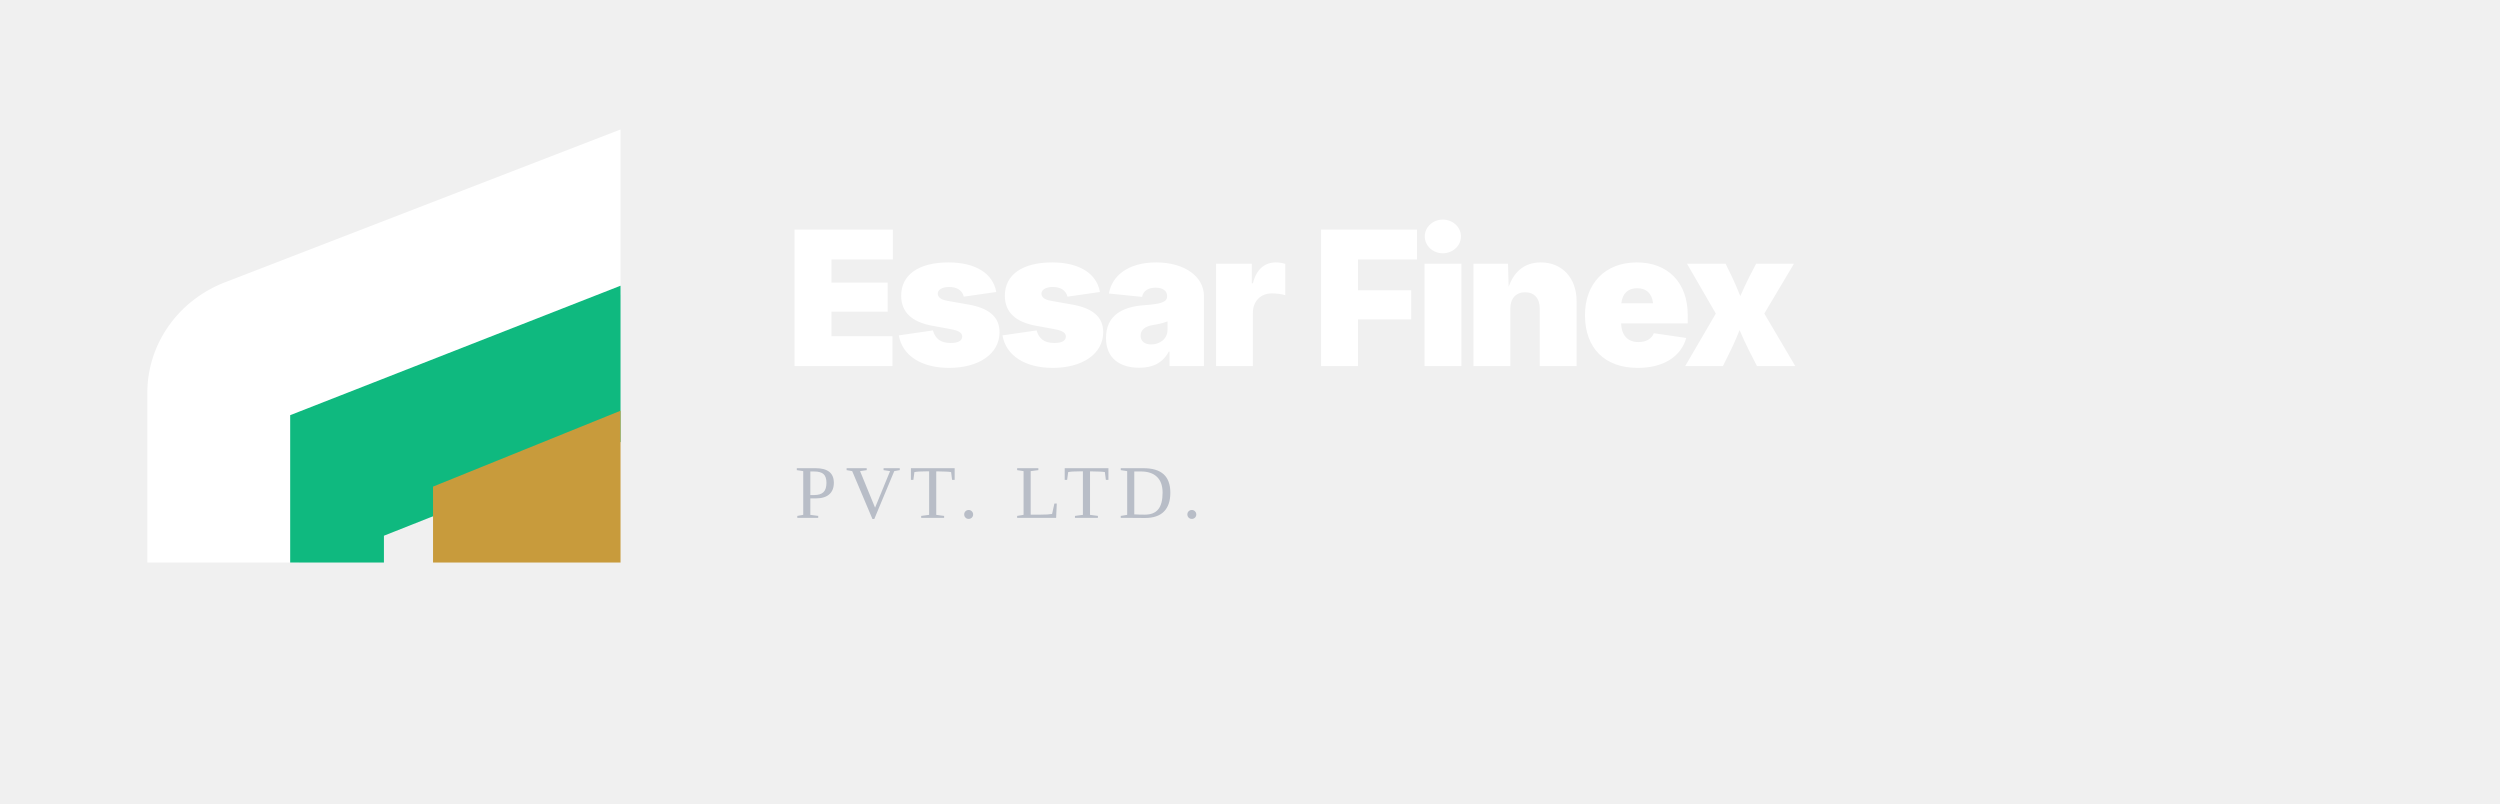
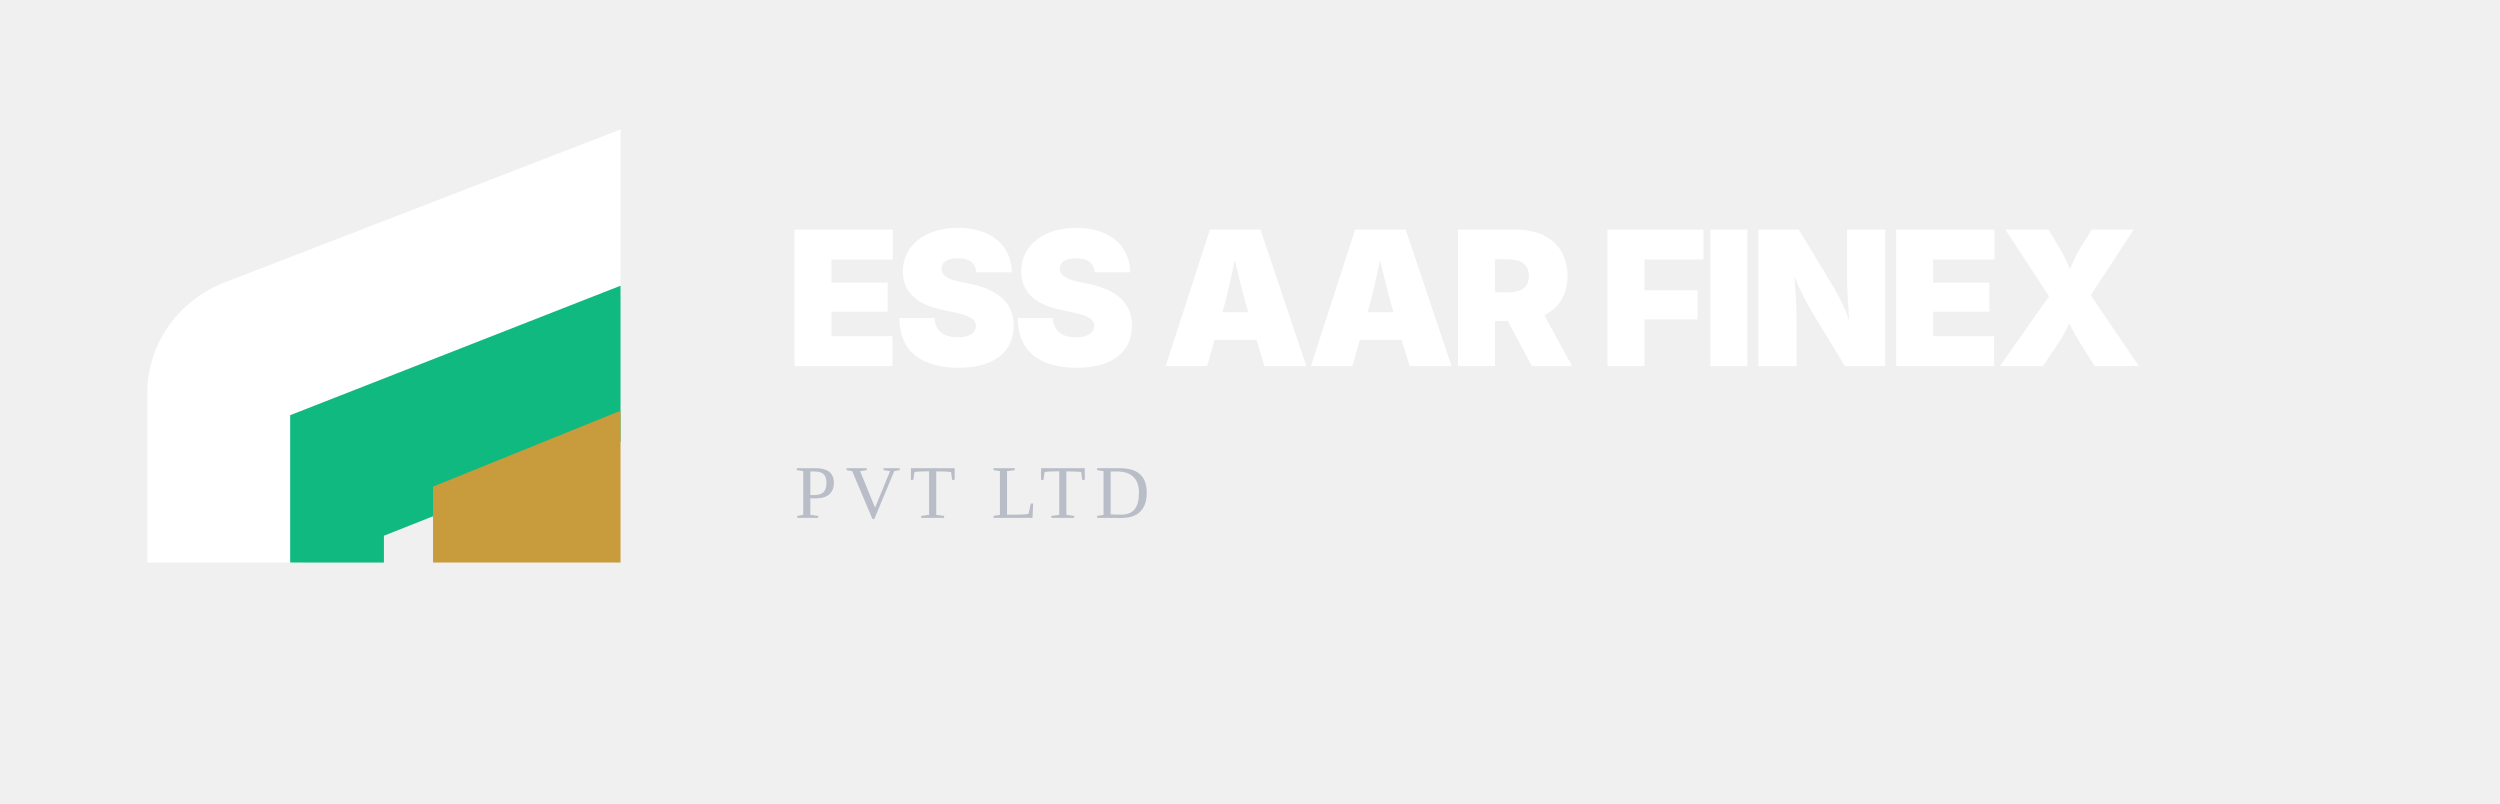
<svg xmlns="http://www.w3.org/2000/svg" viewBox="0 0 560 180">
  <path d="M33 126V88c0-11 7-21 18-25l88-34v37l-72 28v32H33Z" fill="#fff" />
  <path d="M65 126V93l74-29v35l-53 21v6H65Z" fill="#0FB97F" />
  <path d="M97 126v-17l42-17v34H97Z" fill="#C89B3C" />
-   <text x="176" y="82" font-family="Inter, Arial, sans-serif" font-weight="850" letter-spacing="-0.035em" fill="#FFFFFF" font-size="42">Essar Finex</text>
-   <text x="178" y="116" fill="#B8BDC7" font-size="17" letter-spacing="2">PVT. LTD.</text>
+   <text x="176" y="82" font-family="Inter, Arial, sans-serif" font-weight="850" letter-spacing="-0.035em" fill="#FFFFFF" font-size="42">ESS AAR FINEX</text>
+   <text x="178" y="116" fill="#B8BDC7" font-size="17" letter-spacing="2">PVT LTD</text>
</svg>
